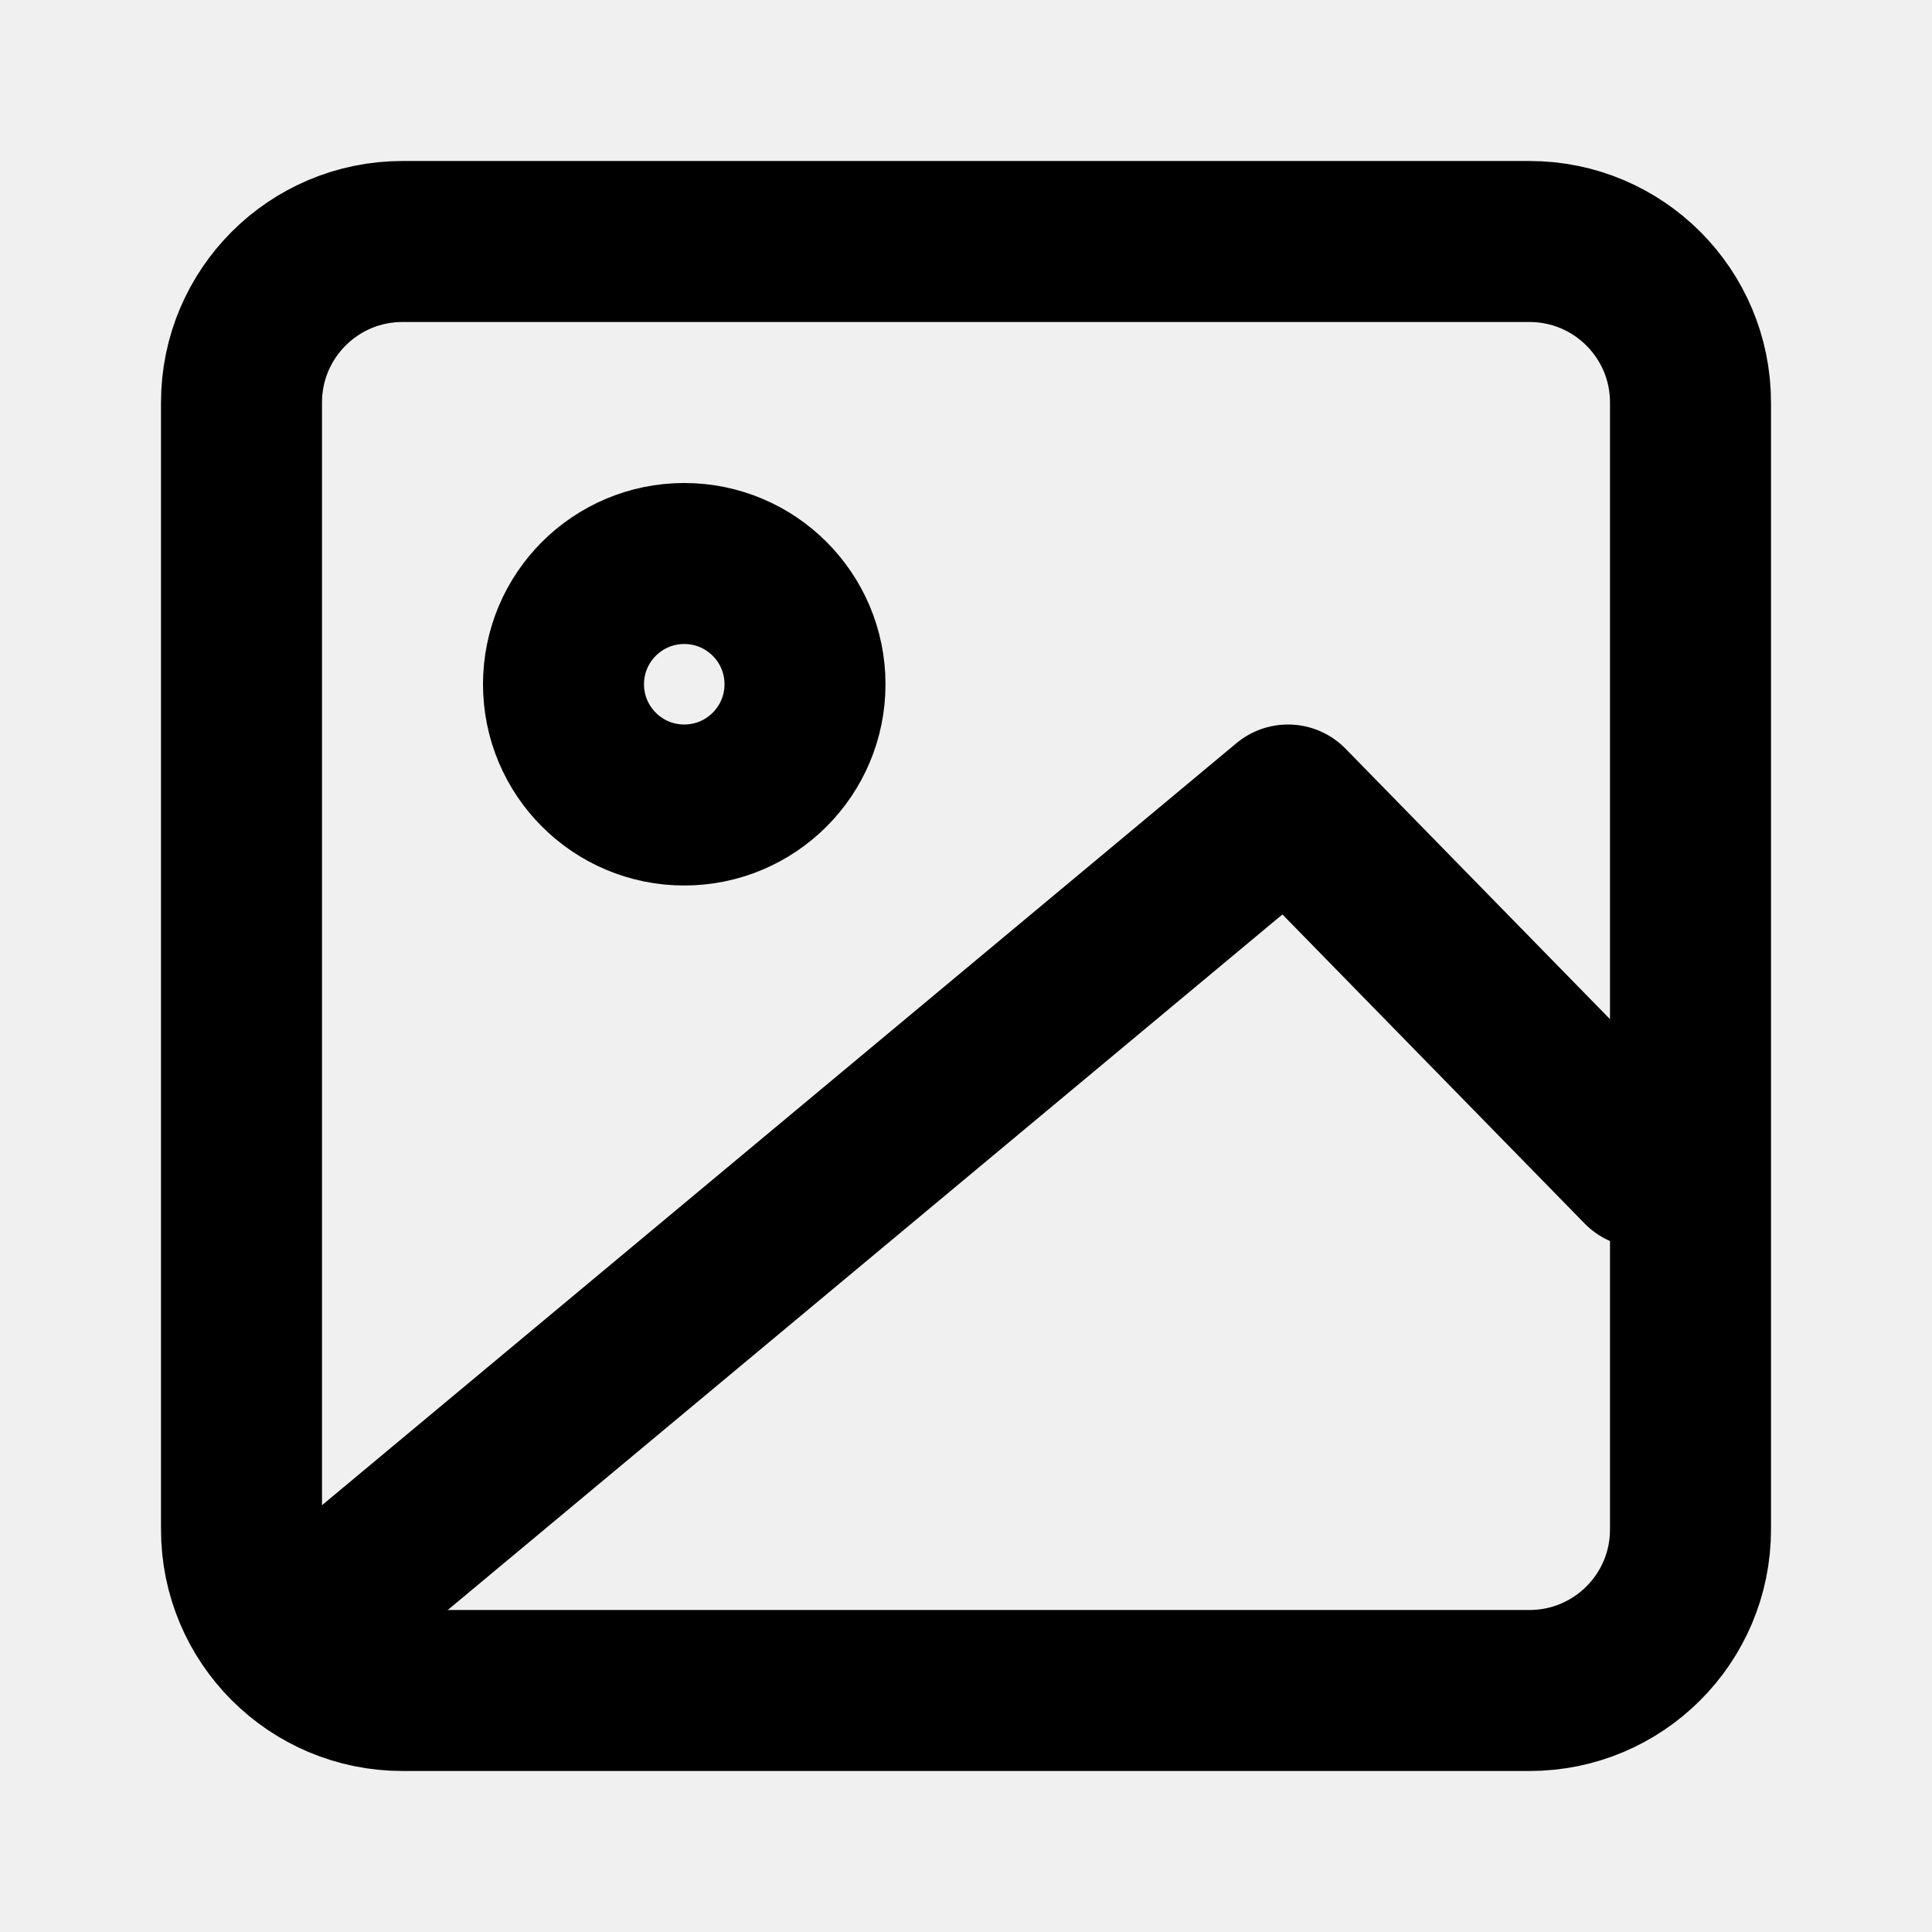
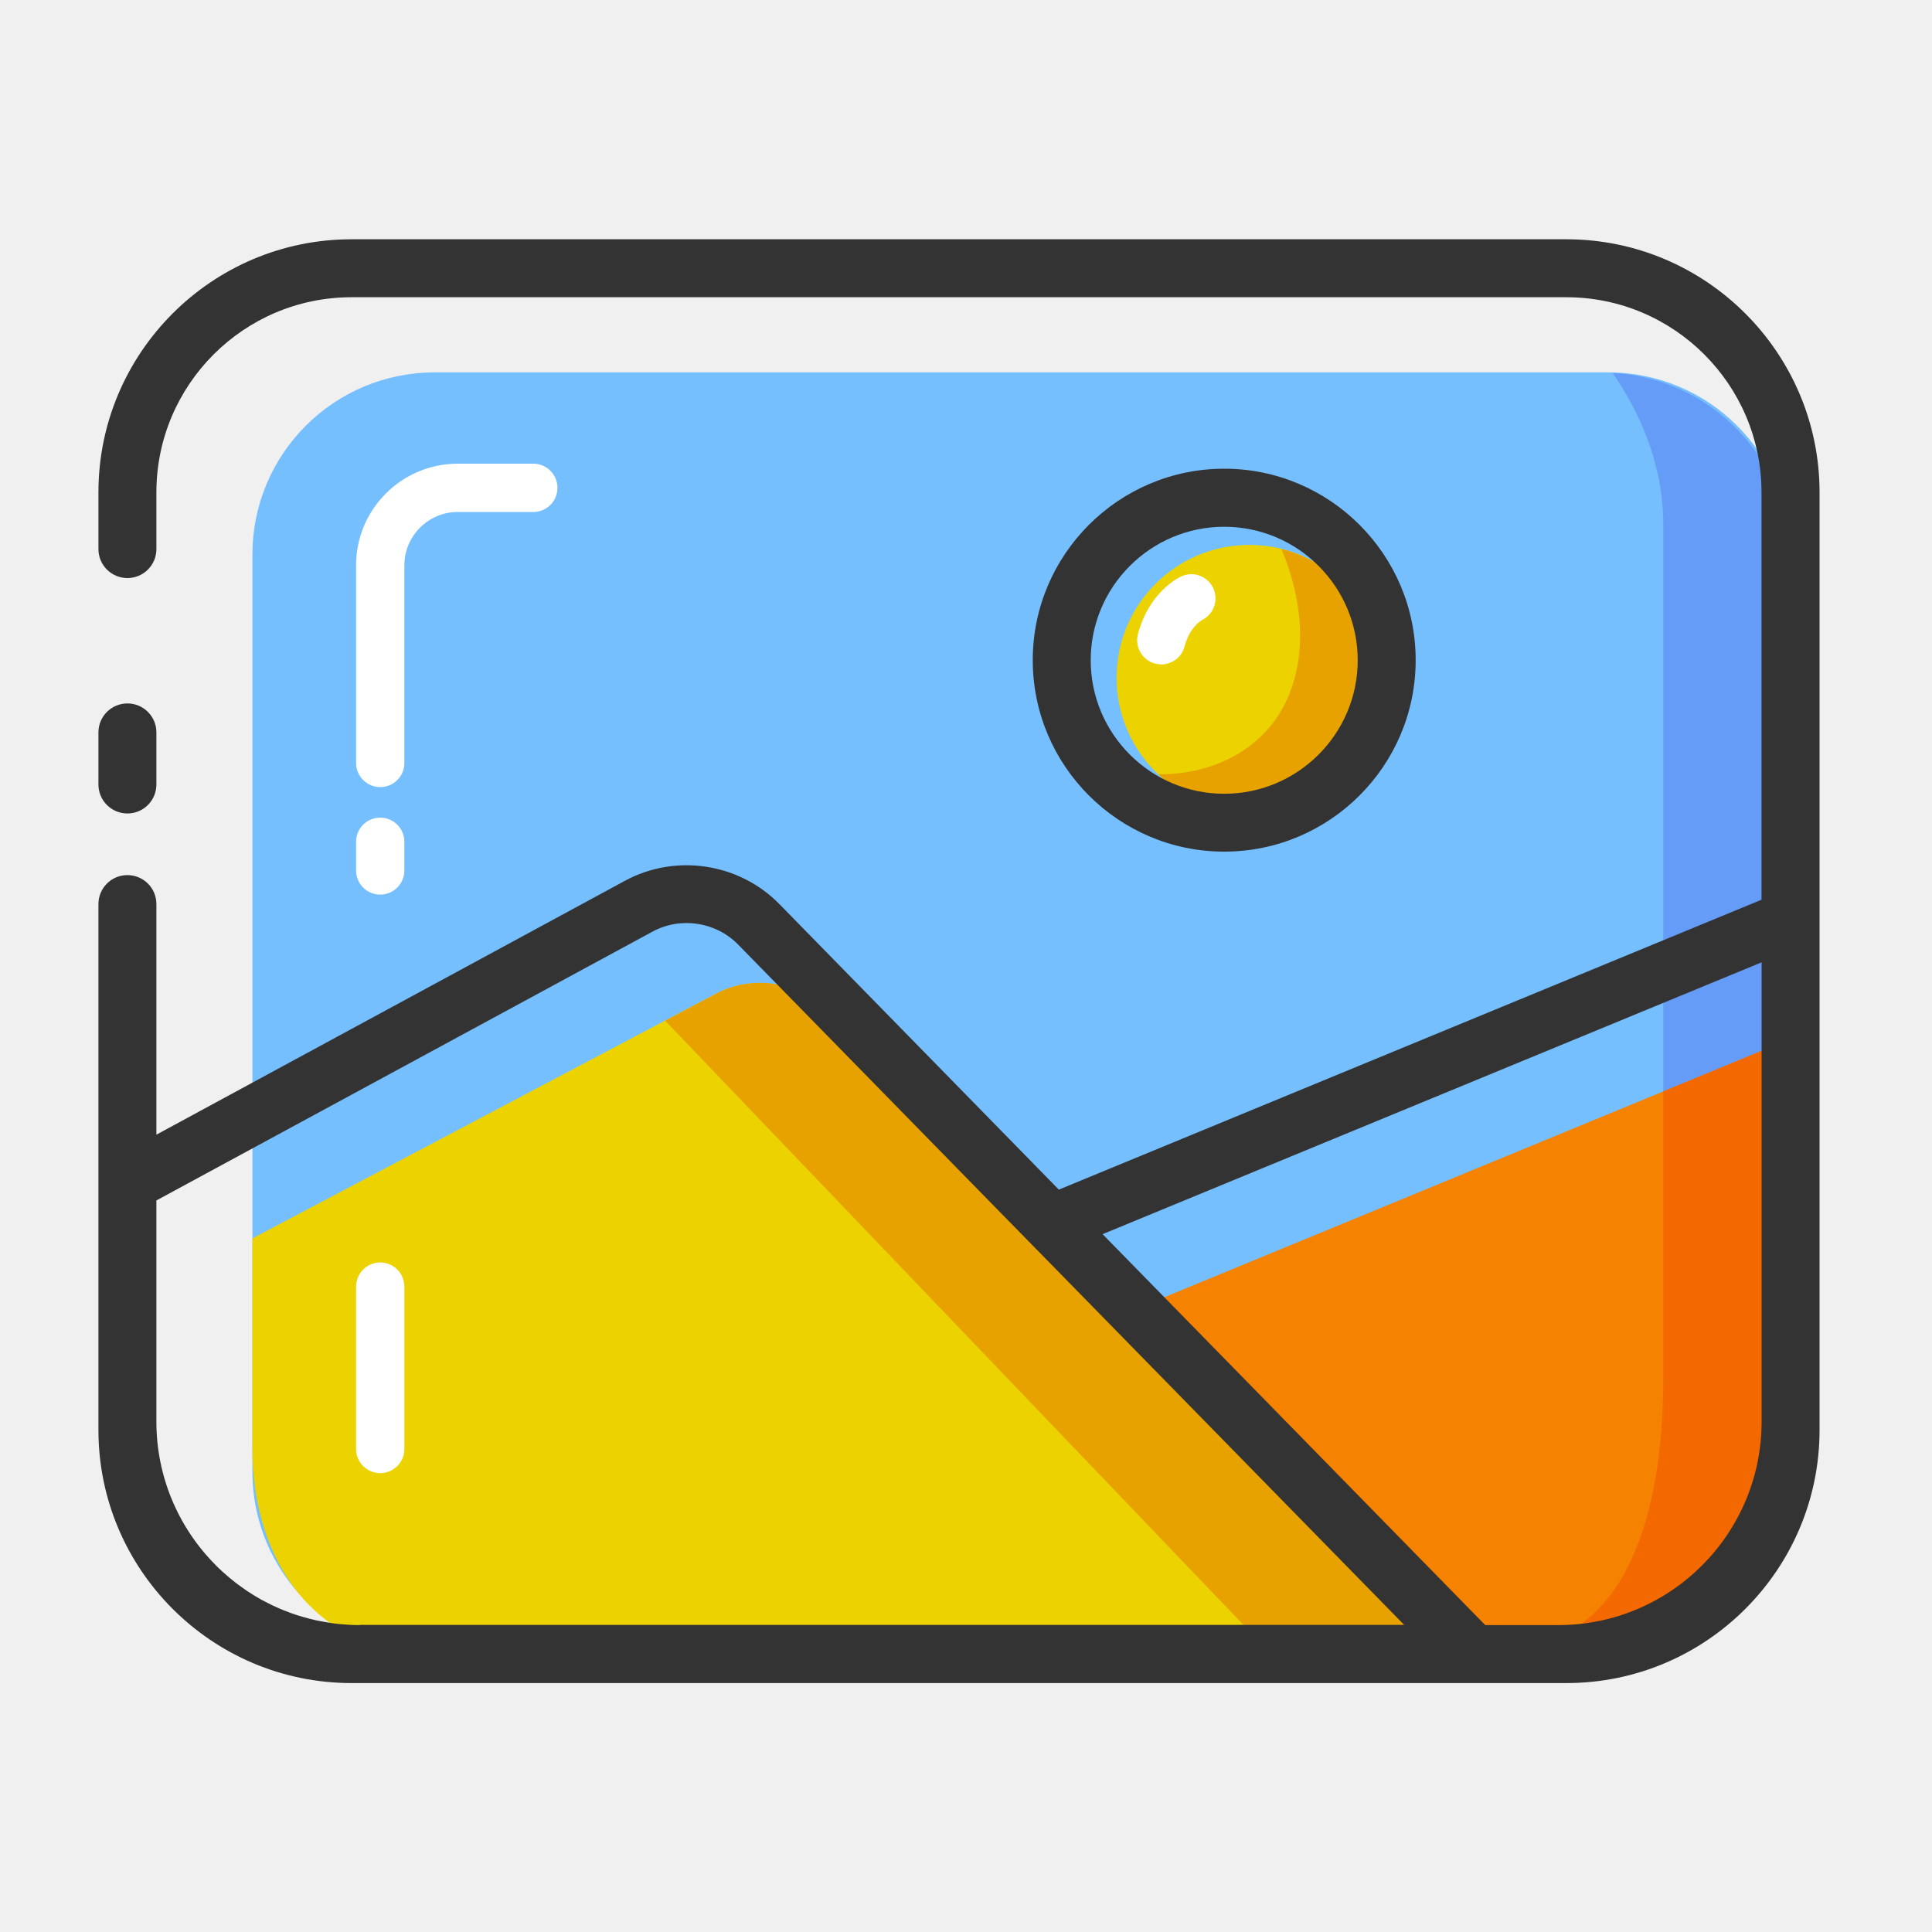
- <svg xmlns="http://www.w3.org/2000/svg" width="24" height="24" viewBox="0 0 24 24" fill="none" stroke="#000000" stroke-width="2" stroke-linecap="round" stroke-linejoin="round">
-   <rect x="3" y="3" width="18" height="18" rx="2" />
-   <circle cx="8.5" cy="8.5" r="1.5" />
-   <path d="M20.4 14.5L16 10 4 20" />
+ <svg xmlns="http://www.w3.org/2000/svg" width="64px" height="64px" viewBox="0 0 1024 1024" class="icon" style="vertical-align: middle;fill: #000000;overflow: hidden;" version="1.1" fill="#000000">
+   <g id="SVGRepo_bgCarrier" stroke-width="0" />
+   <g id="SVGRepo_tracerCarrier" stroke-linecap="round" stroke-linejoin="round" />
+   <g id="SVGRepo_iconCarrier">
+     <path d="M852.429 876.698H230.349c-53.35 0-96.563-43.213-96.563-96.563V293.939c0-53.35 43.213-96.563 96.563-96.563h622.08c53.35 0 96.563 43.213 96.563 96.563v486.195c0 53.35-43.213 96.563-96.563 96.563z" fill="#76BFFF" />
+     <path d="M948.992 620.186V297.062c0-53.248-41.779-96.614-94.31-99.43 12.954 18.739 26.88 46.694 26.88 80.333v342.221h67.43z" fill="#659CF8" />
+     <path d="M67.533 431.155c-8.499 0-15.36-6.861-15.36-15.36v-27.597c0-8.499 6.861-15.36 15.36-15.36s15.36 6.861 15.36 15.36v27.597c0 8.499-6.861 15.36-15.36 15.36z" fill="#333333" />
+     <path d="M948.992 773.683v-223.027L238.694 843.674c18.842 20.326 45.722 33.075 75.622 33.075h531.661c56.883-0.051 103.014-46.182 103.014-103.066z" fill="#F58200" />
+     <path d="M948.992 550.656l-67.43 27.802v153.037c0 38.451-6.093 125.542-66.816 139.725 7.629 2.048 14.899 3.84 22.016 5.478h9.216c56.934 0 103.066-46.131 103.066-103.066v-222.976z" fill="#F46800" />
+     <path d="M662.221 359.219m-70.4 0a70.4 70.4 0 1 0 140.8 0 70.4 70.4 0 1 0-140.8 0Z" fill="#ECD300" />
+     <path d="M679.168 290.97c6.605 15.718 13.568 40.346 7.68 65.792-9.318 40.192-45.158 54.17-72.96 53.555 12.595 11.93 29.594 19.302 48.333 19.302 38.861 0 70.4-31.539 70.4-70.4 0-33.024-22.784-60.621-53.453-68.25z" fill="#E8A200" />
+     <path d="M648.858 451.379c-55.962 0-101.478-45.517-101.478-101.478s45.517-101.478 101.478-101.478 101.478 45.517 101.478 101.478-45.517 101.478-101.478 101.478z m0-172.186c-39.014 0-70.758 31.744-70.758 70.758s31.744 70.758 70.758 70.758 70.758-31.744 70.758-70.758-31.744-70.758-70.758-70.758z" fill="#333333" />
+     <path d="M379.597 526.643L133.786 656.384V768c0 60.058 34.15 108.749 95.846 108.749h551.117l-343.45-341.606c-15.155-15.053-38.656-18.483-57.702-8.499z" fill="#ECD300" />
+     <path d="M780.749 876.698l-343.45-341.606c-15.104-15.053-38.656-18.483-57.651-8.448l-27.136 14.336 321.331 335.718h106.906z" fill="#E8A200" />
+     <path d="M830.208 126.822H186.317c-73.984 0-134.144 60.16-134.144 134.144v30.054c0 8.499 6.861 15.36 15.36 15.36s15.36-6.861 15.36-15.36v-30.054c0-57.037 46.387-103.424 103.424-103.424h643.891c57.037 0 103.424 46.387 103.424 103.424v215.91l-372.429 153.651-148.122-151.347c-21.35-21.811-55.04-26.88-81.869-12.339l-248.32 134.554V479.181c0-8.499-6.861-15.36-15.36-15.36s-15.36 6.861-15.36 15.36V757.914c0 73.984 60.16 134.144 134.144 134.144H830.259c73.984 0 134.144-60.16 134.144-134.144V260.915c-0.051-73.933-60.211-134.093-134.195-134.093zM190.669 861.338c-3.533 0-7.014-0.205-10.445-0.512-0.307-0.051-0.614-0.051-0.973-0.102-3.021-0.307-5.99-0.819-8.909-1.382l-2.458-0.461c-2.509-0.563-4.966-1.178-7.373-1.894l-3.123-0.922c-2.304-0.768-4.557-1.587-6.81-2.509-0.973-0.358-1.894-0.768-2.867-1.178-2.355-1.024-4.71-2.15-7.014-3.379-0.768-0.41-1.587-0.819-2.355-1.229-2.458-1.382-4.813-2.816-7.117-4.352-0.512-0.358-1.024-0.666-1.485-1.024-2.509-1.741-4.966-3.533-7.27-5.478l-0.717-0.563c-2.509-2.099-4.966-4.301-7.27-6.605 0-0.051-0.051-0.051-0.051-0.102a107.346 107.346 0 0 1-31.539-76.134v-117.248l262.963-142.49c14.848-8.038 33.485-5.222 45.312 6.81l139.418 142.438 23.194 23.654 190.464 194.56H190.669z m596.531 0l-202.803-207.206 349.286-144.077v243.507c0 59.443-48.333 107.776-107.776 107.776h-38.707z" fill="#333333" />
+     <path d="M201.523 474.163a12.8 12.8 0 0 1-12.8-12.8v-15.206a12.8 12.8 0 0 1 25.6 0v15.206a12.8 12.8 0 0 1-12.8 12.8zM201.523 417.178a12.8 12.8 0 0 1-12.8-12.8V299.622c0-29.696 24.166-53.862 53.862-53.862h40.09a12.8 12.8 0 0 1 0 25.6h-40.09c-15.565 0-28.262 12.698-28.262 28.262v104.755c0 7.117-5.734 12.8-12.8 12.8zM615.526 352.154c-1.075 0-2.202-0.154-3.277-0.41a12.841 12.841 0 0 1-9.114-15.667c5.939-22.323 21.35-29.85 23.091-30.618 6.451-2.918 14.029 0 16.896 6.451 2.867 6.349 0.102 13.773-6.144 16.794-0.614 0.358-6.451 3.84-9.165 13.978-1.434 5.683-6.656 9.472-12.288 9.472zM201.523 780.8a12.8 12.8 0 0 1-12.8-12.8v-86.067a12.8 12.8 0 0 1 25.6 0V768a12.8 12.8 0 0 1-12.8 12.8z" fill="#FFFFFF" />
+   </g>
</svg>
